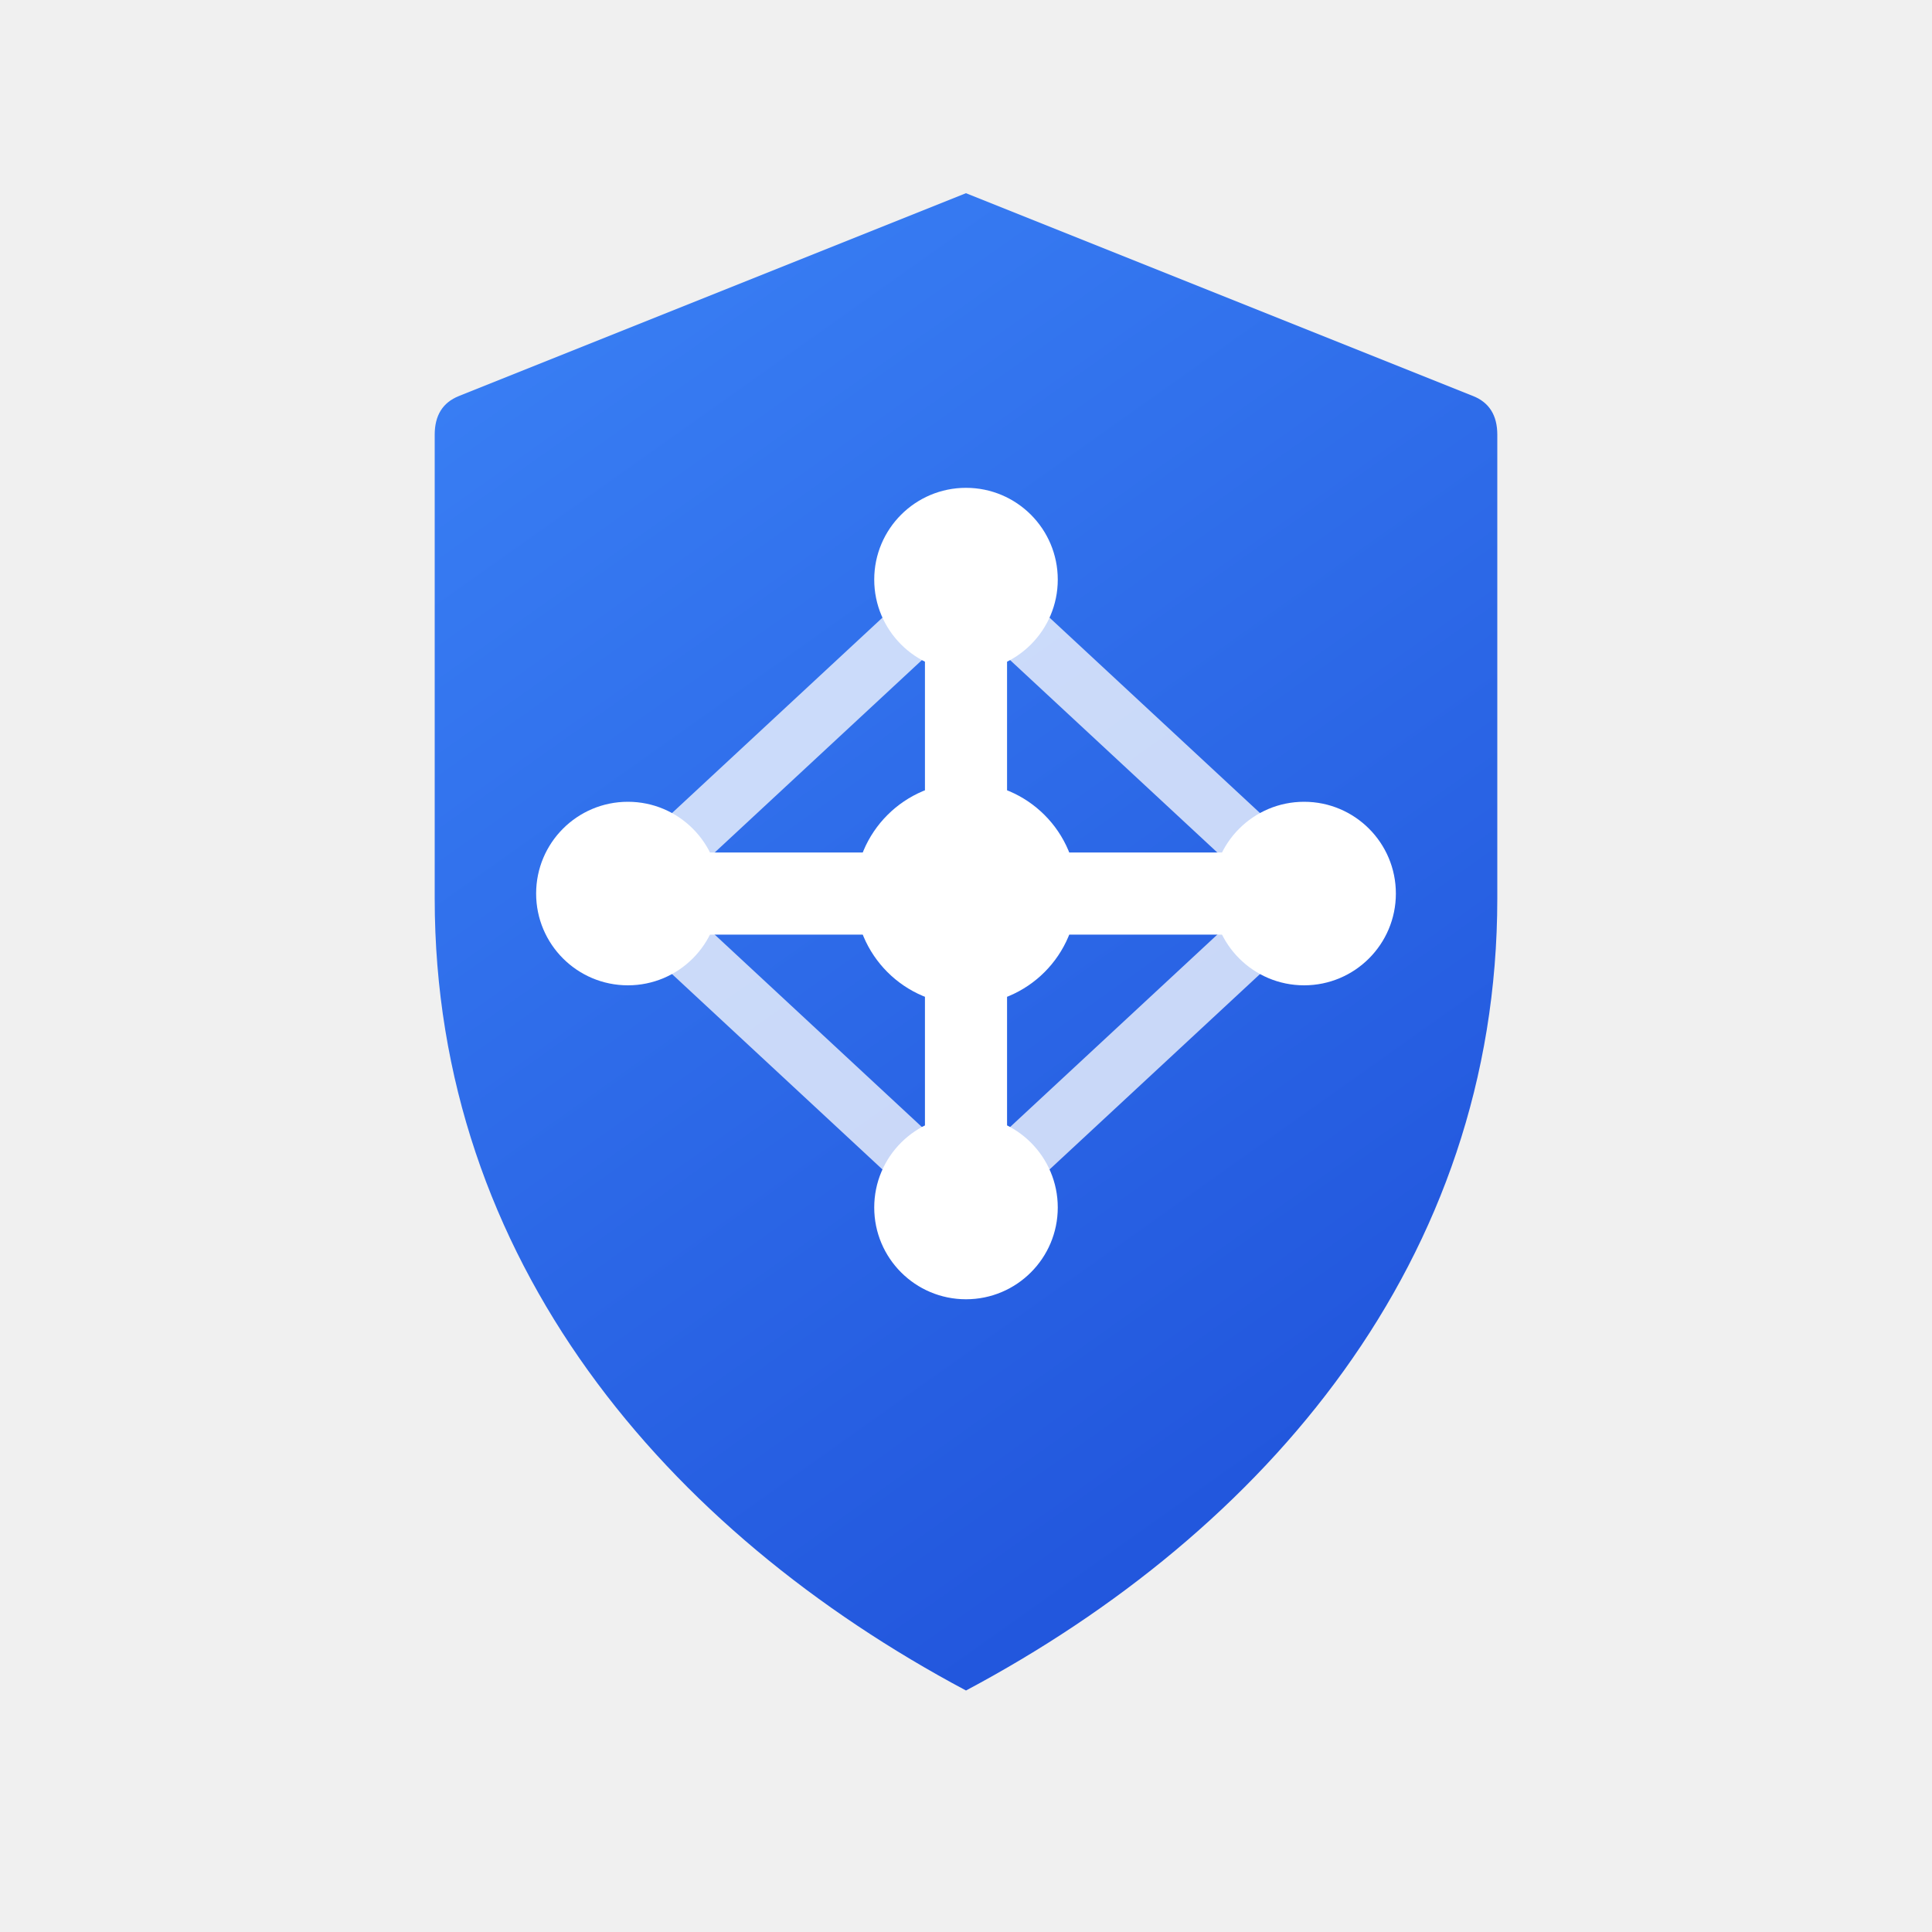
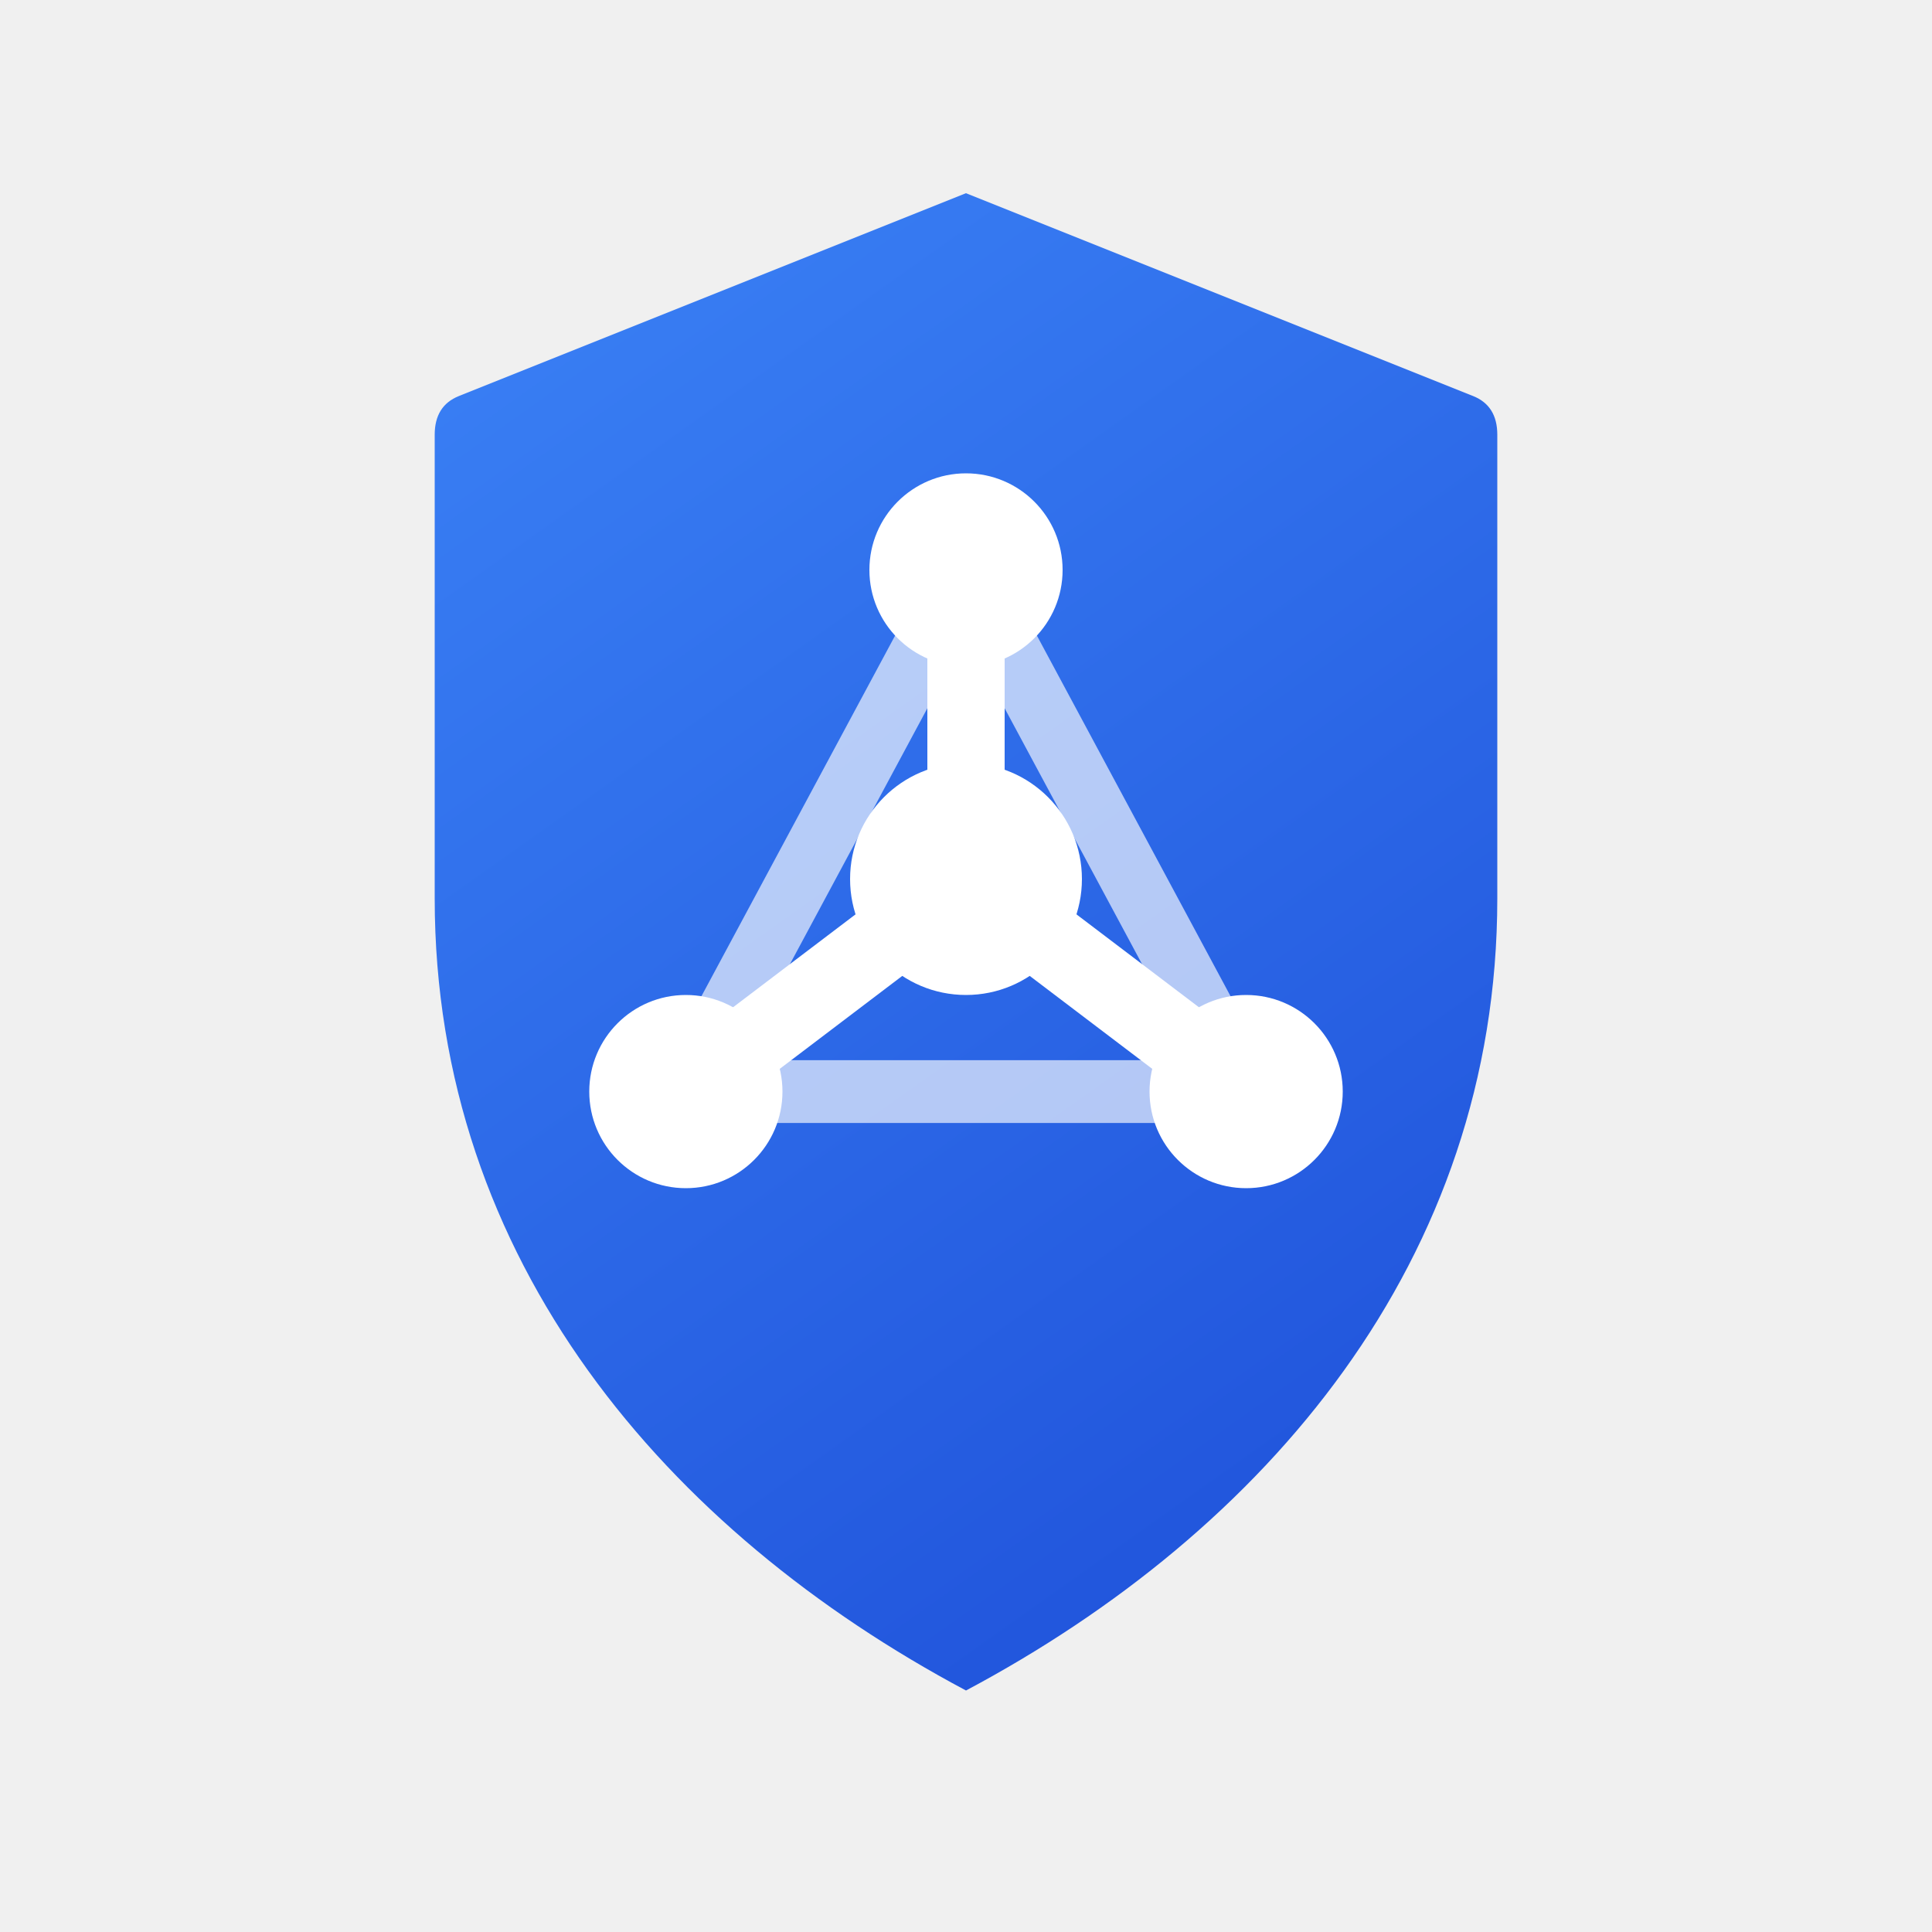
<svg xmlns="http://www.w3.org/2000/svg" width="40" height="40" viewBox="0 0 40 40" fill="none">
  <defs>
    <linearGradient id="g" x1="9" y1="4" x2="31" y2="35" gradientUnits="userSpaceOnUse">
      <stop stop-color="#3b82f6" />
      <stop offset="1" stop-color="#1d4ed8" />
    </linearGradient>
  </defs>
  <path d="M20 4 L30.5 8.2 Q31 8.4 31 9 V18.6 C31 26.1 26.2 31.7 20 35 C13.8 31.7 9 26.1 9 18.6 V9 Q9 8.4 9.5 8.2 Z" fill="url(#g)" />
-   <path d="M20 12 L27 18.5 L20 25 L13 18.5 Z" stroke="#fff" stroke-width="1.2" stroke-opacity=".75" stroke-linejoin="round" fill="none" />
-   <path d="M20 12 V25 M13 18.5 H27" stroke="#fff" stroke-width="1.7" stroke-linecap="round" />
-   <circle cx="20" cy="12" r="1.9" fill="#fff" />
-   <circle cx="27" cy="18.5" r="1.9" fill="#fff" />
-   <circle cx="20" cy="25" r="1.9" fill="#fff" />
-   <circle cx="13" cy="18.5" r="1.9" fill="#fff" />
-   <circle cx="20" cy="18.5" r="2.3" fill="#fff" />
+   <path d="M20 11.8 L14.2 22.6 L25.8 22.6 Z" stroke="#fff" stroke-width="1.3" stroke-opacity=".65" stroke-linejoin="round" fill="none" />
+   <path d="M20 18.2 L20 11.8 M20 18.2 L14.2 22.6 M20 18.2 L25.8 22.6" stroke="#fff" stroke-width="1.6" stroke-linecap="round" />
+   <circle cx="20" cy="11.8" r="2" fill="#fff" />
+   <circle cx="14.2" cy="22.6" r="2" fill="#fff" />
+   <circle cx="25.8" cy="22.6" r="2" fill="#fff" />
+   <circle cx="20" cy="18.2" r="2.4" fill="#fff" />
</svg>
